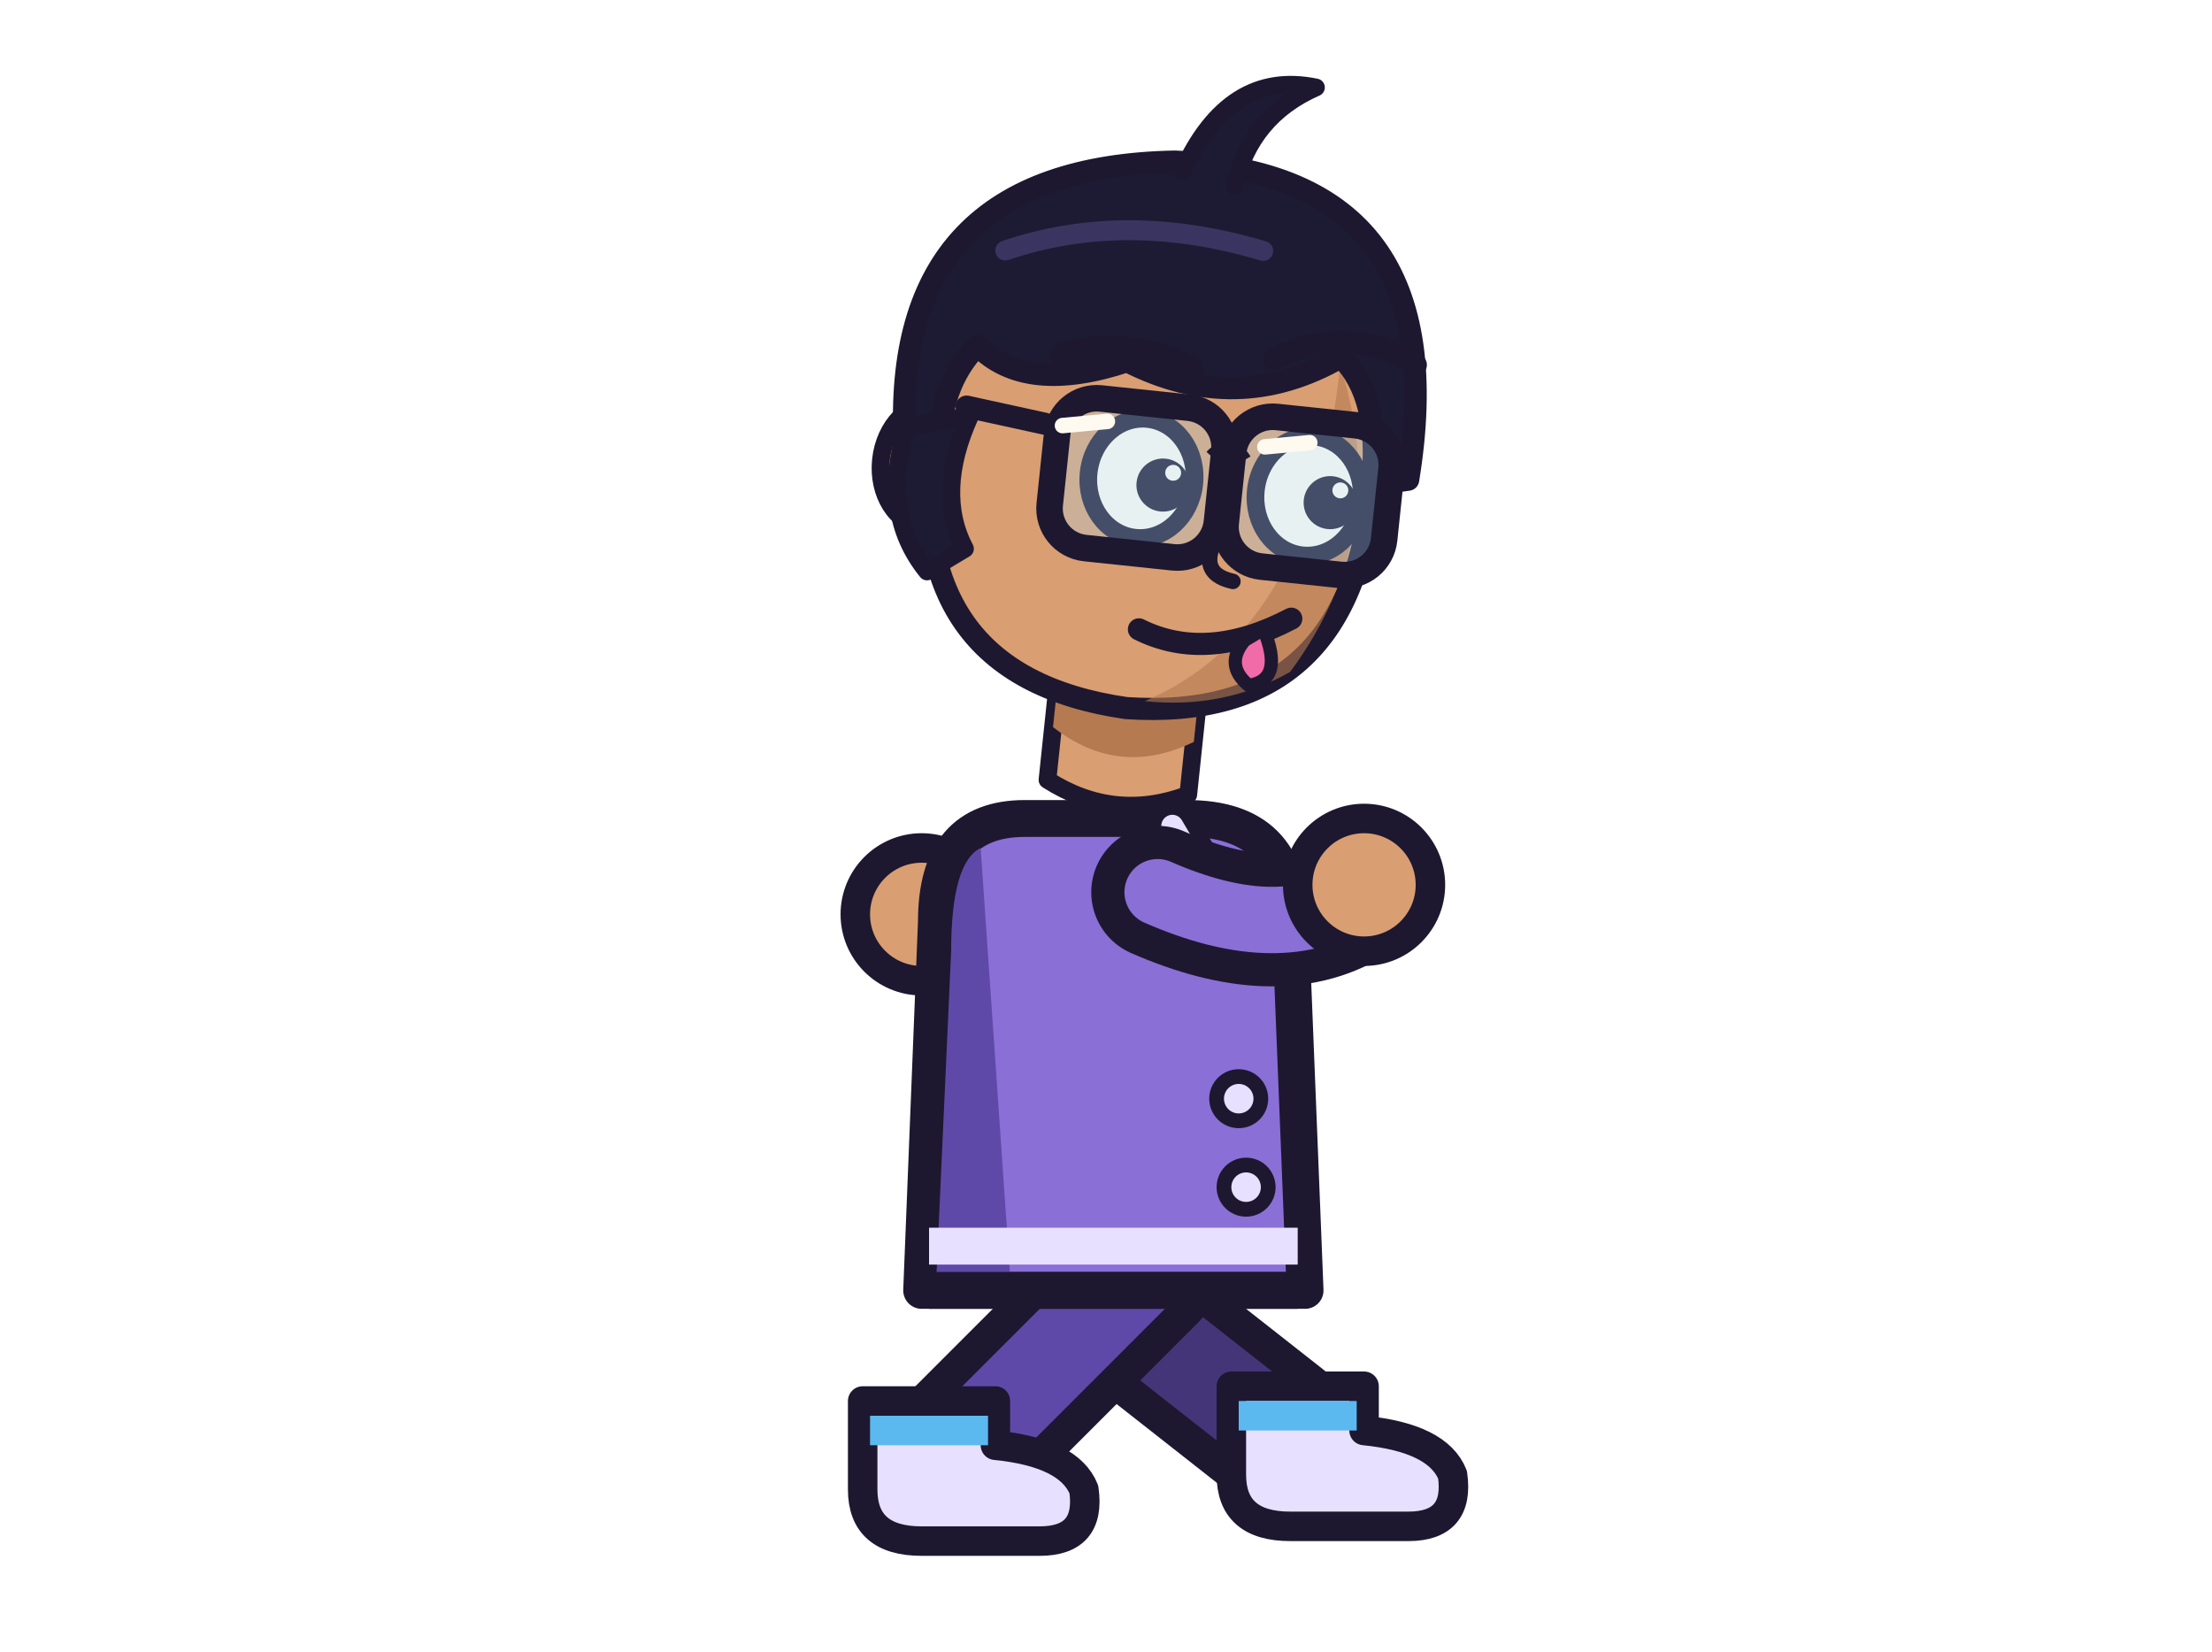
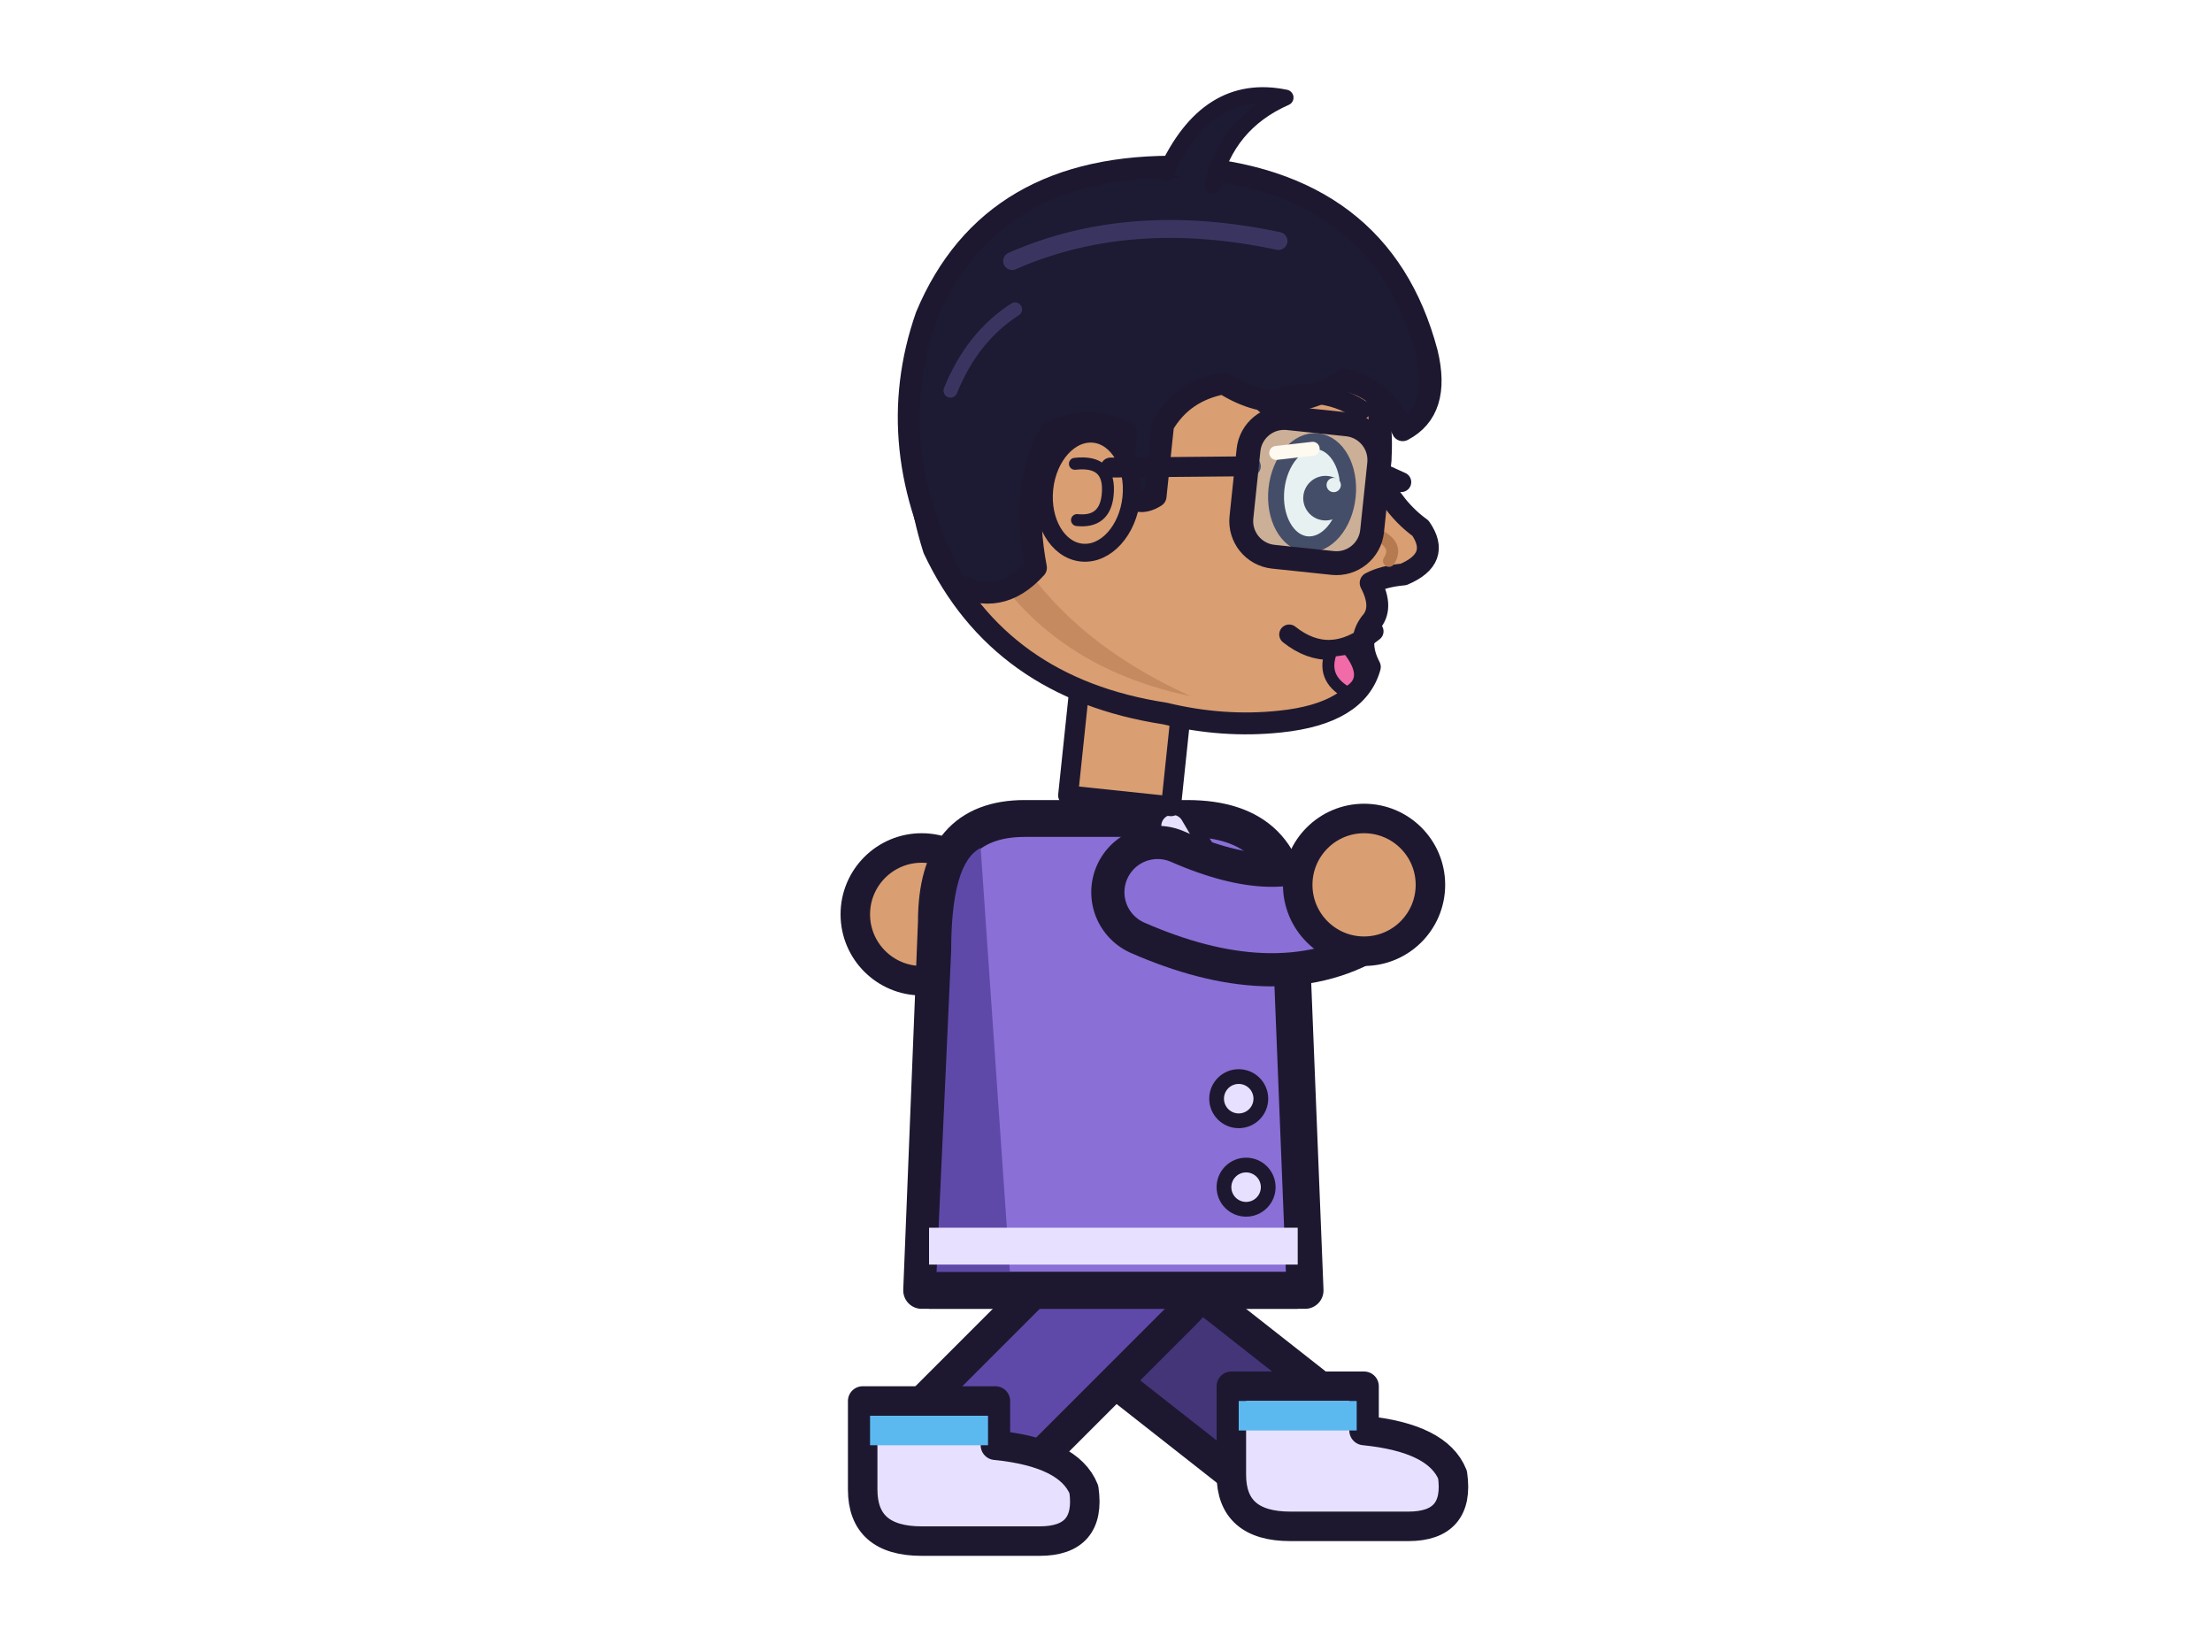
<svg xmlns="http://www.w3.org/2000/svg" viewBox="0 0 300 224" width="300" height="224">
  <g transform="translate(75 0)">
    <path d="M74 122 Q62 130 52 126" fill="none" stroke="#1d1830" stroke-width="18" stroke-linecap="round" stroke-linejoin="round" />
    <path d="M74 122 Q62 130 52 126" fill="none" stroke="#614e96" stroke-width="9" stroke-linecap="round" stroke-linejoin="round" />
    <circle cx="50" cy="124" r="9" fill="#d99e72" stroke="#1d1830" stroke-width="4" />
    <path d="M70 172 L98 194" fill="none" stroke="#1d1830" stroke-width="21" stroke-linecap="round" stroke-linejoin="round" />
    <path d="M70 172 L98 194" fill="none" stroke="#443579" stroke-width="12" stroke-linecap="round" stroke-linejoin="round" />
    <path d="M80 172 L56 196" fill="none" stroke="#1d1830" stroke-width="21" stroke-linecap="round" stroke-linejoin="round" />
    <path d="M80 172 L56 196" fill="none" stroke="#5f49a8" stroke-width="12" stroke-linecap="round" stroke-linejoin="round" />
    <path d="M92 188 L92 200 Q92 207 100 207 L116 207 Q123 207 122 200 Q120 195 110 194 L110 188 Z" fill="#e8e0ff" stroke="#1d1830" stroke-width="4" stroke-linejoin="round" />
    <path d="M93 192 L109 192" stroke="#5cb9f0" stroke-width="4" />
    <path d="M42 190 L42 202 Q42 209 50 209 L66 209 Q73 209 72 202 Q70 197 60 196 L60 190 Z" fill="#e8e0ff" stroke="#1d1830" stroke-width="4" stroke-linejoin="round" />
    <path d="M43 194 L59 194" stroke="#5cb9f0" stroke-width="4" />
    <path d="M52 125 Q52 111 64 111 L86 111 Q100 111 100 125 L102 175 L50 175 Z" fill="#8a6fd6" stroke="#1d1830" stroke-width="5" stroke-linejoin="round" />
    <path d="M58 115 Q54 117 54 129 L52 173 L62 173 Z" fill="#5f49a8" />
    <path d="M84 112 L94 129" fill="none" stroke="#1d1830" stroke-width="7" stroke-linecap="round" />
    <path d="M84 112 L94 129" fill="none" stroke="#e8e0ff" stroke-width="3" stroke-linecap="round" />
    <g fill="#e8e0ff" stroke="#1d1830" stroke-width="2">
      <circle cx="93" cy="149" r="3" />
      <circle cx="94" cy="161" r="3" />
    </g>
    <path d="M51 169 L101 169" stroke="#e8e0ff" stroke-width="5" />
    <path d="M51 175 L101 175" stroke="#1d1830" stroke-width="5" />
    <path d="M82 121 Q98 128 108 122" fill="none" stroke="#1d1830" stroke-width="18" stroke-linecap="round" stroke-linejoin="round" />
    <path d="M82 121 Q98 128 108 122" fill="none" stroke="#8a6fd6" stroke-width="9" stroke-linecap="round" stroke-linejoin="round" />
    <circle cx="110" cy="120" r="9" fill="#d99e72" stroke="#1d1830" stroke-width="4" />
    <g transform="translate(21 -1) rotate(6 60 66) scale(0.6)">
-       <g>
+       <g transform="translate(8 12) scale(0.9)">
+         <path d="M90 146 L90 190 L116 190 L116 146 Z" fill="#d99e72" stroke="#1d1830" stroke-width="5" stroke-linejoin="round" stroke-linecap="round" />
+         <path d="M93 150 L113 150 L113 162 Q102 168 93 160 Z" fill="#b57a50" opacity="0.7" />
+         <path d="M112 167 Q70 165 50 132 Q36 100 50 70 Q70 40 104 40 Q146 42 156 80 Q160 94 159 102 Q164 110 171 114 Q177 121 168 126 Q163 127 160 129 Q164 135 161 139 Q158 144 162 150 Q160 162 141 166 Q127 169 112 167 Z" fill="#d99e72" stroke="#1d1830" stroke-width="5.5" stroke-linejoin="round" stroke-linecap="round" />
+         <path d="M58 126 Q78 158 118 162 Q82 150 66 124 Z" fill="#b57a50" opacity="0.55" />
+         <path d="M161 117 Q166 119 164 123" fill="none" stroke="#b57a50" stroke-width="3" stroke-linecap="round" />
+         <path d="M56 140 Q34 108 42 74 Q54 34 102 30 Q152 28 168 70 Q173 84 164 90 Q158 80 148 79 Q134 91 118 83 Q108 86 104 95 L104 113 Q99 117 95 111 L95 98 Q85 94 76 100 Q70 114 76 134 Q68 145 56 140 Z" fill="#1d1a33" stroke="#1d1830" stroke-width="5.5" stroke-linejoin="round" stroke-linecap="round" />
+         <path d="M98 32 Q106 8 126 10 Q112 18 110 34" fill="#1d1a33" stroke="#1d1830" stroke-width="4" stroke-linejoin="round" stroke-linecap="round" />
+         <path d="M62 58 Q90 42 128 46" fill="none" stroke="#3a3560" stroke-width="4.5" stroke-linecap="round" />
+         <path d="M50 92 Q54 78 64 70" fill="none" stroke="#3a3560" stroke-width="3.5" stroke-linecap="round" />
        <g>
-           <path d="M84 150 L84 180 Q100 188 116 180 L116 150 Z" fill="#d99e72" stroke="#1d1830" stroke-width="4" stroke-linejoin="round" stroke-linecap="round" />
-           <path d="M84 158 Q100 170 116 158 L116 168 Q100 178 84 168 Z" fill="#b57a50" />
+           <ellipse cx="87" cy="114" rx="11" ry="15" fill="#d99e72" stroke="#1d1830" stroke-width="4.5" stroke-linejoin="round" stroke-linecap="round" />
+           <path d="M83 107 Q92 105 92 114 Q92 121 85 121" fill="none" stroke="#1d1830" stroke-width="3" stroke-linecap="round" />
        </g>
-         <ellipse cx="50" cy="112" rx="11" ry="14" fill="#d99e72" stroke="#1d1830" stroke-width="4" stroke-linejoin="round" stroke-linecap="round" />
-         <path d="M50 104 Q48 52 100 50 Q152 52 150 104 Q152 160 100 162 Q48 160 50 104 Z" fill="#d99e72" stroke="#1d1830" stroke-width="5" stroke-linejoin="round" stroke-linecap="round" />
-         <path d="M140 80 Q156 116 136 150 Q122 160 104 160 Q140 140 140 80 Z" fill="#b57a50" opacity="0.6" />
-         <path d="M44 108 Q34 46 98 38 Q162 34 158 104 L150 106 Q150 86 140 78 Q118 94 92 84 Q70 94 58 84 Q50 94 52 110 Z" fill="#1d1a33" stroke="#1d1830" stroke-width="5" stroke-linejoin="round" stroke-linecap="round" />
-         <path d="M100 40 Q108 16 128 18 Q114 26 112 42" fill="#1d1a33" stroke="#1d1830" stroke-width="4" stroke-linejoin="round" stroke-linecap="round" />
-         <path d="M62 62 Q88 50 120 56" fill="none" stroke="#3a3560" stroke-width="4.5" stroke-linecap="round" />
-         <path d="M44 104 Q40 124 52 136 L60 130 Q52 118 58 100 Z" fill="#1d1a33" stroke="#1d1830" stroke-width="4" stroke-linejoin="round" stroke-linecap="round" />
-         <g transform="translate(17 0)">
-           <g>
-             <ellipse cx="81" cy="110" rx="12" ry="13.5" fill="#fffaf0" stroke="#1d1830" stroke-width="4" stroke-linejoin="round" stroke-linecap="round" />
-             <ellipse cx="119" cy="110" rx="12" ry="13.5" fill="#fffaf0" stroke="#1d1830" stroke-width="4" stroke-linejoin="round" stroke-linecap="round" />
-             <circle cx="86" cy="111" r="6" fill="#1d1830" />
-             <circle cx="124" cy="111" r="6" fill="#1d1830" />
-             <circle cx="88" cy="108" r="1.8" fill="#fffaf0" />
-             <circle cx="126" cy="108" r="1.8" fill="#fffaf0" />
-           </g>
-           <g>
-             <rect x="61" y="93" width="38" height="34" rx="9" fill="#a9dcf7" fill-opacity="0.28" stroke="#1d1830" stroke-width="6" />
-             <rect x="101" y="93" width="36" height="34" rx="9" fill="#a9dcf7" fill-opacity="0.28" stroke="#1d1830" stroke-width="6" />
-             <path d="M97 104 Q100 100 103 104" fill="none" stroke="#1d1830" stroke-width="5" />
-             <path d="M58 100 L40 98" stroke="#1d1830" stroke-width="5" stroke-linecap="round" />
-             <path d="M62 100 L72 98 M108 100 L118 98" stroke="#fffaf0" stroke-width="3.5" stroke-linecap="round" />
-           </g>
-           <path d="M60 84 Q74 78 90 84 M108 80 Q124 70 140 78" fill="none" stroke="#1d1830" stroke-width="5" stroke-linejoin="round" stroke-linecap="round" />
-           <path d="M100 120 Q95 130 104 131" fill="none" stroke="#1d1830" stroke-width="3.5" stroke-linejoin="round" stroke-linecap="round" />
-           <g>
-             <path d="M84 144 Q100 150 118 138" fill="none" stroke="#1d1830" stroke-width="5" stroke-linejoin="round" stroke-linecap="round" />
-             <path d="M112 141 Q118 152 110 154 Q104 150 108 144 Z" fill="#f06ba8" stroke="#1d1830" stroke-width="3" stroke-linejoin="round" stroke-linecap="round" />
-           </g>
+         <g>
+           <ellipse cx="143" cy="108" rx="9" ry="13" fill="#fffaf0" stroke="#1d1830" stroke-width="4" stroke-linejoin="round" stroke-linecap="round" />
+           <circle cx="146.5" cy="109" r="5.6" fill="#1d1830" />
+           <circle cx="148.2" cy="105.5" r="1.8" fill="#fffaf0" />
+         </g>
+         <path d="M127 103 L92 107" fill="none" stroke="#1d1830" stroke-width="5" stroke-linecap="round" />
+         <rect x="126" y="90" width="33" height="35" rx="9" fill="#a9dcf7" fill-opacity="0.28" stroke="#1d1830" stroke-width="6" />
+         <path d="M159 101 L165 103" stroke="#1d1830" stroke-width="5" stroke-linecap="round" />
+         <path d="M133 99 L142 97" stroke="#fffaf0" stroke-width="3.5" stroke-linecap="round" />
+         <path d="M129 87 Q141 80 153 86" fill="none" stroke="#1d1830" stroke-width="5" stroke-linejoin="round" stroke-linecap="round" />
+         <g>
+           <path d="M141 144 Q152 151 162 141" fill="none" stroke="#1d1830" stroke-width="5" stroke-linejoin="round" stroke-linecap="round" />
+           <path d="M156 146 Q163 153 157 157 Q150 154 152 147 Z" fill="#f06ba8" stroke="#1d1830" stroke-width="3" stroke-linejoin="round" stroke-linecap="round" />
        </g>
      </g>
    </g>
  </g>
</svg>
